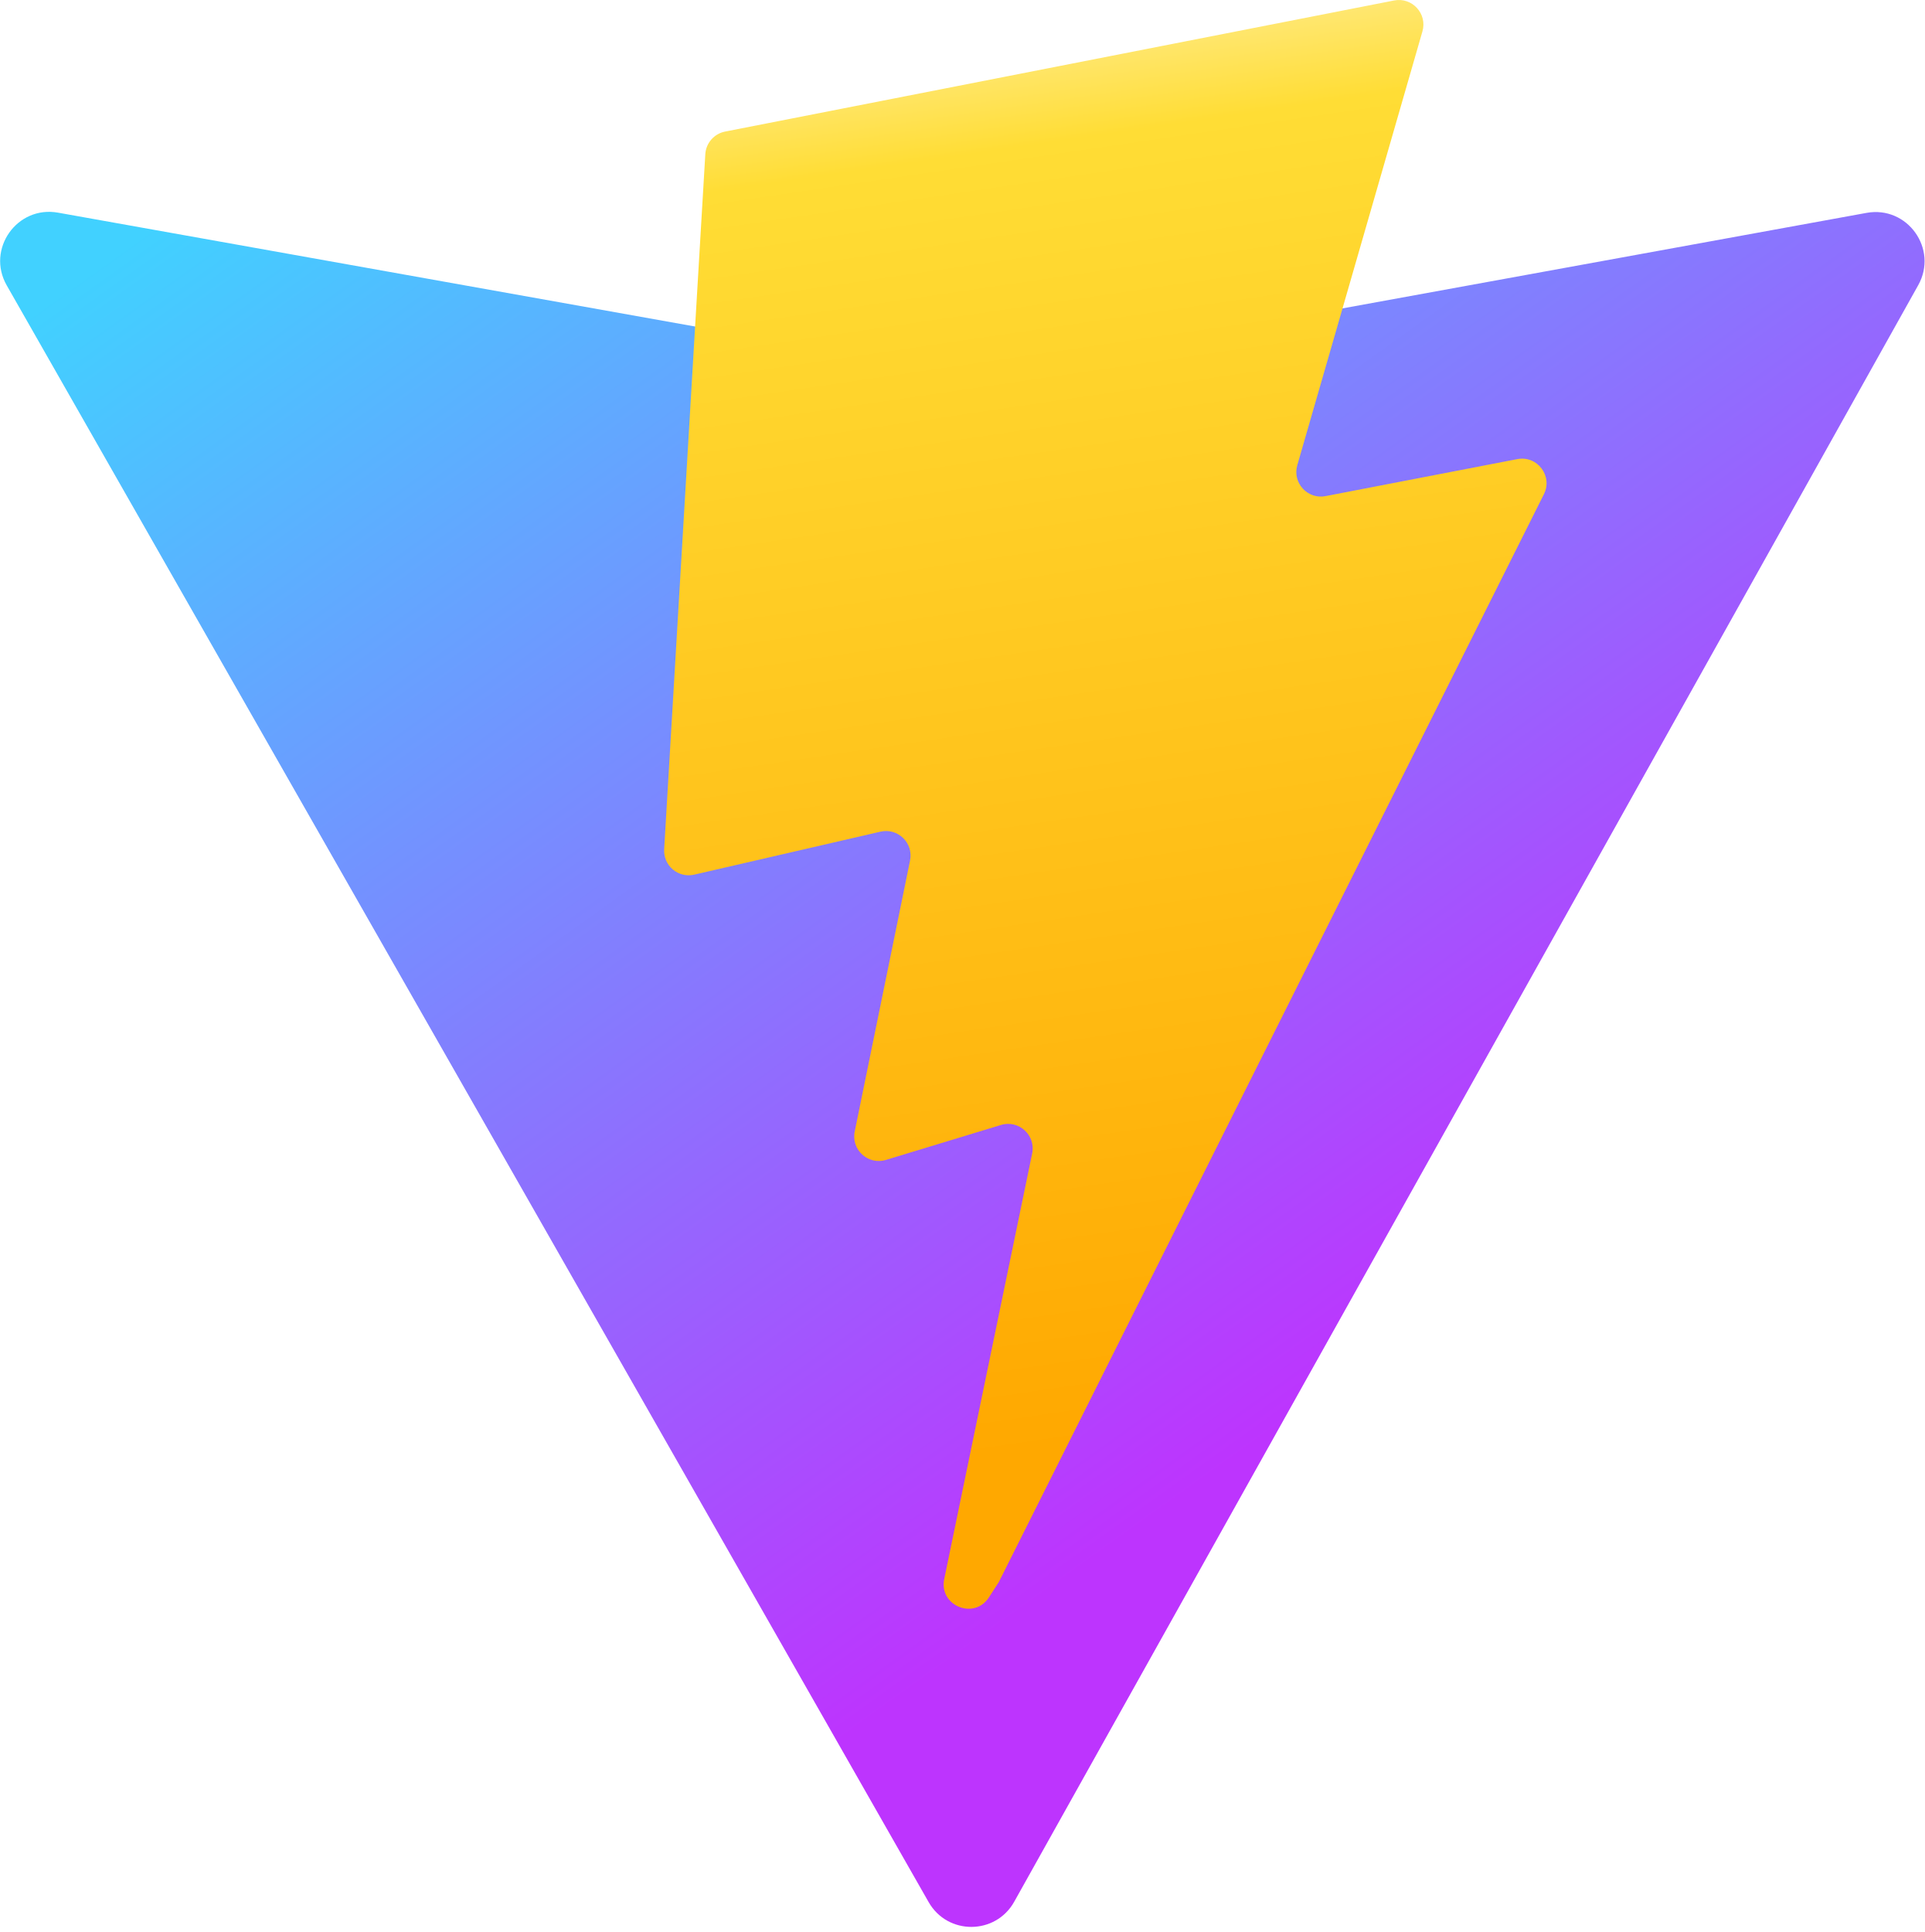
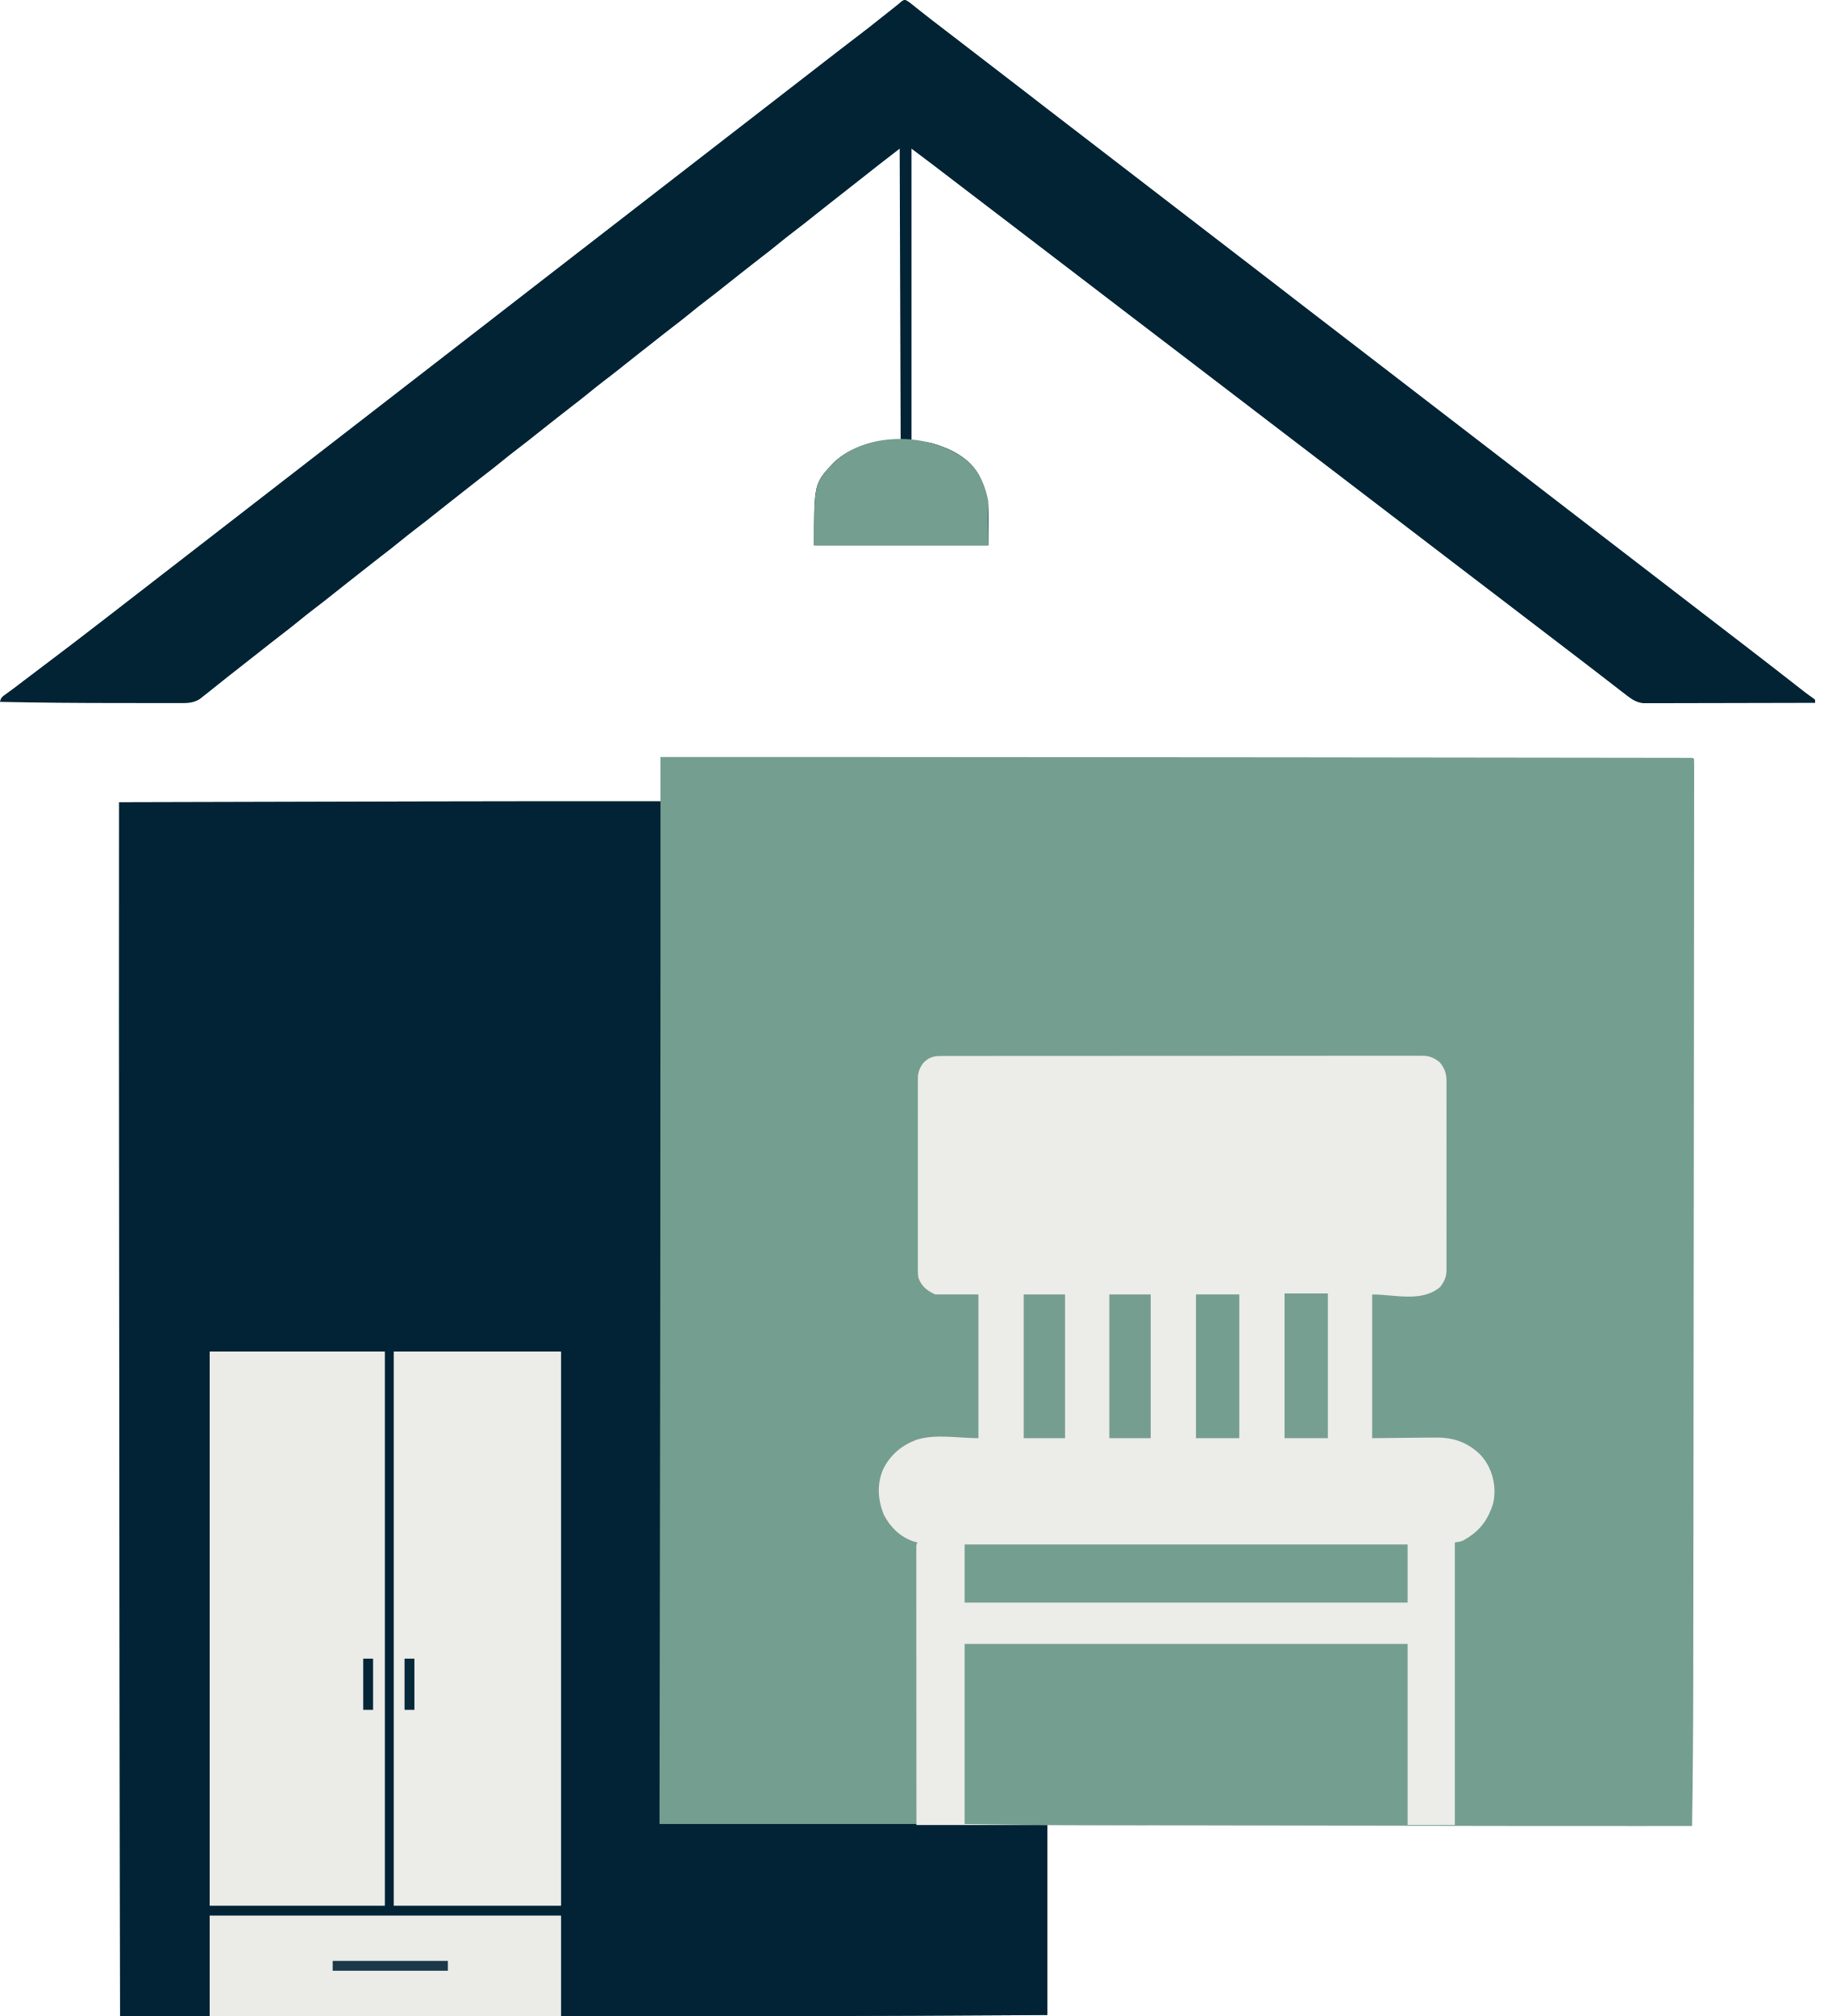
- <svg xmlns="http://www.w3.org/2000/svg" aria-hidden="true" role="img" class="iconify iconify--logos" width="31.88" height="32" preserveAspectRatio="xMidYMid meet" viewBox="0 0 256 257">
-   <defs>
-     <linearGradient id="IconifyId1813088fe1fbc01fb466" x1="-.828%" x2="57.636%" y1="7.652%" y2="78.411%">
-       <stop offset="0%" stop-color="#41D1FF" />
-       <stop offset="100%" stop-color="#BD34FE" />
-     </linearGradient>
-     <linearGradient id="IconifyId1813088fe1fbc01fb467" x1="43.376%" x2="50.316%" y1="2.242%" y2="89.03%">
-       <stop offset="0%" stop-color="#FFEA83" />
-       <stop offset="8.333%" stop-color="#FFDD35" />
-       <stop offset="100%" stop-color="#FFA800" />
-     </linearGradient>
-   </defs>
-   <path fill="url(#IconifyId1813088fe1fbc01fb466)" d="M255.153 37.938L134.897 252.976c-2.483 4.44-8.862 4.466-11.382.048L.875 37.958c-2.746-4.814 1.371-10.646 6.827-9.67l120.385 21.517a6.537 6.537 0 0 0 2.322-.004l117.867-21.483c5.438-.991 9.574 4.796 6.877 9.62Z" />
-   <path fill="url(#IconifyId1813088fe1fbc01fb467)" d="M185.432.063L96.44 17.501a3.268 3.268 0 0 0-2.634 3.014l-5.474 92.456a3.268 3.268 0 0 0 3.997 3.378l24.777-5.718c2.318-.535 4.413 1.507 3.936 3.838l-7.361 36.047c-.495 2.426 1.782 4.5 4.151 3.78l15.304-4.649c2.372-.72 4.652 1.36 4.15 3.788l-11.698 56.621c-.732 3.542 3.979 5.473 5.943 2.437l1.313-2.028l72.516-144.72c1.215-2.423-.88-5.186-3.54-4.672l-25.505 4.922c-2.396.462-4.435-1.77-3.759-4.114l16.646-57.705c.677-2.35-1.37-4.583-3.769-4.113Z" />
+ <svg xmlns="http://www.w3.org/2000/svg" version="1.1" width="1853" height="2048">
+   <path d="M0 0 C93.594 -0.027 187.188 -0.042 640.327 0.339 C641.789 0.341 641.789 0.341 643.279 0.343 C646.233 0.348 649.188 0.352 652.142 0.356 C653.605 0.358 653.605 0.358 655.098 0.36 C656.562 0.362 656.562 0.362 658.056 0.364 C659.033 0.365 660.009 0.367 661.015 0.368 C662.988 0.371 664.961 0.374 666.934 0.376 C698.392 0.42 729.85 0.46 761.309 0.497 C797.48 0.54 833.651 0.586 869.822 0.637 C873.651 0.642 877.48 0.648 881.309 0.653 C882.722 0.655 882.722 0.655 884.162 0.657 C899.189 0.678 914.217 0.696 929.244 0.712 C944.123 0.729 959.003 0.749 973.882 0.773 C982.686 0.787 991.49 0.798 1000.295 0.805 C1006.153 0.811 1012.011 0.819 1017.869 0.831 C1021.208 0.838 1024.547 0.842 1027.886 0.843 C1031.466 0.845 1035.046 0.852 1038.625 0.861 C1039.676 0.86 1040.727 0.859 1041.81 0.858 C1042.753 0.862 1043.696 0.866 1044.668 0.869 C1045.896 0.871 1045.896 0.871 1047.149 0.873 C1049 1 1049 1 1050 2 C1050.097 3.955 1050.123 5.915 1050.121 7.872 C1050.123 9.157 1050.125 10.442 1050.126 11.766 C1050.123 13.211 1050.12 14.656 1050.116 16.101 C1050.116 17.622 1050.117 19.144 1050.118 20.665 C1050.119 24.868 1050.114 29.071 1050.107 33.274 C1050.102 37.794 1050.102 42.315 1050.101 46.835 C1050.099 55.728 1050.092 64.621 1050.083 73.515 C1050.072 84.046 1050.067 94.577 1050.063 105.108 C1050.052 127.27 1050.035 149.432 1050.015 171.595 C1050.014 172.693 1050.013 173.792 1050.012 174.925 C1050.011 176.018 1050.01 177.112 1050.009 178.239 C1049.998 189.602 1049.99 200.964 1049.982 212.327 C1049.942 265.832 1049.888 319.337 1049.827 372.842 C1049.815 383.811 1049.803 394.78 1049.791 405.748 C1049.748 443.678 1049.705 481.607 1049.661 519.536 C1049.658 521.871 1049.655 524.205 1049.652 526.54 C1049.651 527.696 1049.65 528.853 1049.648 530.045 C1049.641 535.899 1049.635 541.753 1049.628 547.607 C1049.626 548.768 1049.625 549.929 1049.624 551.126 C1049.579 589.054 1049.538 626.981 1049.499 664.909 C1049.457 705.537 1049.412 746.166 1049.363 786.794 C1049.358 791.266 1049.352 795.738 1049.347 800.21 C1049.346 801.31 1049.344 802.411 1049.343 803.544 C1049.322 820.983 1049.304 838.421 1049.288 855.859 C1049.271 873.385 1049.251 890.91 1049.227 908.436 C1049.215 917.862 1049.204 927.289 1049.197 936.716 C1049.159 986.484 1048.742 1036.237 1048 1086 C1030.004 1086.01 1012.008 1086.02 994.012 1086.026 C992.601 1086.026 992.601 1086.026 991.16 1086.026 C907.561 1086.05 823.962 1085.961 740.363 1085.781 C738.45 1085.777 738.45 1085.777 736.498 1085.773 C704.029 1085.703 671.561 1085.63 639.092 1085.555 C620.288 1085.511 601.483 1085.469 582.679 1085.427 C581.303 1085.424 579.927 1085.421 578.551 1085.418 C567.879 1085.394 557.207 1085.371 546.535 1085.347 C495.357 1085.234 444.178 1085.117 393 1085 C393 1148.69 393 1212.38 393 1278 C287.613 1278.619 287.613 1278.619 255.876 1278.771 C254.787 1278.776 253.698 1278.781 252.576 1278.787 C205.509 1279.011 158.444 1279.106 111.377 1279.114 C109.99 1279.114 109.99 1279.114 108.576 1279.114 C85.651 1279.118 62.727 1279.113 39.803 1279.105 C24.698 1279.099 9.594 1279.096 -5.51 1279.095 C-6.538 1279.095 -7.566 1279.095 -8.625 1279.095 C-13.854 1279.094 -19.082 1279.094 -24.31 1279.094 C-60.63 1279.092 -96.95 1279.085 -133.271 1279.075 C-168.391 1279.066 -203.51 1279.059 -238.63 1279.055 C-240.275 1279.055 -240.275 1279.055 -241.954 1279.055 C-252.977 1279.053 -264 1279.052 -275.024 1279.051 C-297.447 1279.048 -319.87 1279.045 -342.293 1279.042 C-343.323 1279.042 -344.352 1279.042 -345.413 1279.042 C-413.275 1279.033 -481.138 1279.017 -549 1279 C-549.147 1189.586 -549.288 1100.172 -549.491 965.537 C-549.497 961.52 -549.503 957.504 -549.509 953.488 C-549.659 853.362 -549.804 753.236 -550.063 268.089 C-550.062 265.21 -550.062 262.33 -550.062 259.451 C-550.051 188.301 -550.032 117.15 -550 46 C-501.596 45.87 -453.191 45.743 -404.787 45.618 C-398.972 45.603 -393.157 45.588 -387.341 45.573 C-386.184 45.57 -385.028 45.567 -383.836 45.564 C-367.751 45.522 -351.667 45.48 -335.583 45.436 C-307.772 45.362 -279.96 45.289 -252.148 45.219 C-251.058 45.216 -249.967 45.213 -248.843 45.21 C-165.895 45.002 -82.948 44.937 0 45 C0 30.15 0 15.3 0 0 Z " fill="#749E90" transform="translate(671,769)" />
+   <path d="M0 0 C0.032 88.186 0.048 176.371 -0.219 504.137 C-0.222 506.129 -0.224 508.122 -0.227 510.114 C-0.294 558.114 -0.364 606.114 -0.436 654.113 C-0.483 685.068 -0.528 716.023 -0.573 746.977 C-0.576 749.099 -0.579 751.22 -0.582 753.342 C-0.607 770.616 -0.631 787.891 -0.656 805.165 C-0.768 883.11 -0.884 961.055 -1 1039 C129.02 1039 259.04 1039 393 1039 C393 1103.02 393 1167.04 393 1233 C287.613 1233.619 287.613 1233.619 255.876 1233.771 C254.787 1233.776 253.698 1233.781 252.576 1233.787 C205.509 1234.011 158.444 1234.106 111.377 1234.114 C109.99 1234.114 109.99 1234.114 108.576 1234.114 C85.651 1234.118 62.727 1234.113 39.803 1234.105 C24.698 1234.099 9.594 1234.096 -5.51 1234.095 C-6.538 1234.095 -7.566 1234.095 -8.625 1234.095 C-13.854 1234.094 -19.082 1234.094 -24.31 1234.094 C-60.63 1234.092 -96.95 1234.085 -133.271 1234.075 C-168.391 1234.066 -203.51 1234.059 -238.63 1234.055 C-240.275 1234.055 -240.275 1234.055 -241.954 1234.055 C-252.977 1234.053 -264 1234.052 -275.024 1234.051 C-297.447 1234.048 -319.87 1234.045 -342.293 1234.042 C-343.323 1234.042 -344.352 1234.042 -345.413 1234.042 C-413.275 1234.033 -481.138 1234.017 -549 1234 C-549.147 1144.586 -549.288 1055.172 -549.491 920.537 C-549.497 916.52 -549.503 912.504 -549.509 908.488 C-549.659 808.362 -549.804 708.236 -550.063 223.089 C-550.062 220.21 -550.062 217.33 -550.062 214.451 C-550.051 143.301 -550.032 72.15 -550 1 C-501.596 0.87 -453.191 0.743 -404.787 0.618 C-398.972 0.603 -393.157 0.588 -387.341 0.573 C-386.184 0.57 -385.028 0.567 -383.836 0.564 C-365.507 0.516 -347.179 0.468 -328.851 0.418 C-309.809 0.367 -290.768 0.317 -271.726 0.269 C-261.13 0.242 -250.534 0.215 -239.938 0.185 C-159.959 -0.036 -79.98 -0.024 0 0 Z " fill="#012335" transform="translate(671,814)" />
+   <path d="M0 0 C1.279 -0.005 1.279 -0.005 2.584 -0.011 C5.454 -0.02 8.324 -0.015 11.195 -0.01 C13.268 -0.014 15.342 -0.018 17.415 -0.024 C23.123 -0.036 28.831 -0.036 34.54 -0.033 C40.692 -0.033 46.844 -0.044 52.996 -0.054 C65.053 -0.07 77.11 -0.076 89.168 -0.077 C98.966 -0.078 108.764 -0.082 118.562 -0.088 C121.381 -0.09 124.201 -0.092 127.02 -0.094 C127.721 -0.094 128.422 -0.094 129.144 -0.095 C148.862 -0.107 168.579 -0.115 188.297 -0.114 C189.04 -0.114 189.784 -0.114 190.55 -0.114 C194.319 -0.114 198.087 -0.114 201.856 -0.114 C202.605 -0.114 203.353 -0.113 204.124 -0.113 C205.638 -0.113 207.152 -0.113 208.665 -0.113 C232.216 -0.112 255.767 -0.127 279.318 -0.154 C305.772 -0.185 332.225 -0.202 358.679 -0.2 C361.499 -0.2 364.319 -0.2 367.14 -0.2 C368.181 -0.2 368.181 -0.2 369.244 -0.2 C380.424 -0.2 391.603 -0.213 402.782 -0.23 C414.016 -0.247 425.25 -0.249 436.485 -0.236 C442.572 -0.229 448.658 -0.229 454.745 -0.246 C460.316 -0.262 465.886 -0.259 471.457 -0.242 C473.474 -0.239 475.491 -0.243 477.508 -0.254 C480.247 -0.268 482.986 -0.257 485.726 -0.241 C486.51 -0.25 487.295 -0.26 488.103 -0.271 C494.992 -0.182 500.002 2.171 505.302 6.507 C510.33 12.653 512.15 18.149 512.06 26.024 C512.066 26.87 512.072 27.717 512.078 28.589 C512.094 31.407 512.082 34.223 512.069 37.04 C512.075 39.068 512.082 41.096 512.09 43.123 C512.109 48.617 512.102 54.11 512.089 59.604 C512.079 65.359 512.088 71.115 512.094 76.87 C512.102 86.534 512.092 96.197 512.073 105.861 C512.051 117.027 512.058 128.192 512.08 139.357 C512.099 148.952 512.101 158.546 512.091 168.14 C512.084 173.867 512.084 179.594 512.097 185.32 C512.108 190.705 512.1 196.089 512.077 201.474 C512.072 203.447 512.073 205.421 512.082 207.395 C512.093 210.094 512.079 212.792 512.06 215.491 C512.068 216.267 512.077 217.044 512.087 217.844 C511.989 224.712 509.624 229.724 505.302 235.007 C486.318 250.54 459.408 242.257 436.552 242.257 C436.552 290.437 436.552 338.617 436.552 388.257 C462.159 388.021 462.159 388.021 487.766 387.717 C492.772 387.69 492.772 387.69 495.132 387.685 C496.745 387.676 498.357 387.655 499.97 387.624 C518.05 387.295 532.283 391.736 545.79 404.347 C555.66 414.626 560.627 427.833 560.864 441.945 C560.733 447.368 560.441 452.172 558.552 457.257 C558.233 458.167 557.915 459.077 557.587 460.015 C552.004 474.715 542.902 484.614 529.263 492.093 C526.552 493.257 526.552 493.257 520.552 494.257 C520.552 588.967 520.552 683.677 520.552 781.257 C340.042 781.257 159.532 781.257 -26.448 781.257 C-26.469 734.274 -26.49 687.29 -26.511 638.882 C-26.52 624.021 -26.529 609.161 -26.539 593.85 C-26.543 575.768 -26.543 575.768 -26.544 567.315 C-26.545 561.385 -26.548 555.454 -26.554 549.523 C-26.56 542.691 -26.563 535.858 -26.562 529.026 C-26.561 525.527 -26.562 522.029 -26.568 518.531 C-26.573 514.793 -26.571 511.055 -26.569 507.317 C-26.573 505.663 -26.573 505.663 -26.578 503.976 C-26.576 502.979 -26.574 501.982 -26.571 500.954 C-26.572 499.657 -26.572 499.657 -26.573 498.333 C-26.448 496.257 -26.448 496.257 -25.448 494.257 C-26.707 493.907 -27.965 493.556 -29.261 493.195 C-43.009 488.583 -52.78 478.867 -59.448 466.257 C-65.601 451.201 -66.822 435.467 -60.448 420.257 C-53.392 405.543 -41.824 395.786 -26.737 389.984 C-6.622 383.599 15.447 388.257 36.552 388.257 C36.552 340.077 36.552 291.897 36.552 242.257 C22.032 242.257 7.512 242.257 -7.448 242.257 C-16.299 237.832 -20.999 234.352 -24.448 225.257 C-24.97 222.294 -24.991 219.418 -24.956 216.415 C-24.963 215.56 -24.969 214.705 -24.975 213.825 C-24.991 210.98 -24.979 208.136 -24.966 205.29 C-24.971 203.243 -24.979 201.196 -24.987 199.149 C-25.005 193.601 -24.998 188.054 -24.986 182.506 C-24.976 176.695 -24.985 170.884 -24.991 165.073 C-24.999 155.315 -24.989 145.557 -24.97 135.799 C-24.948 124.524 -24.955 113.25 -24.977 101.976 C-24.995 92.288 -24.998 82.6 -24.987 72.913 C-24.981 67.13 -24.98 61.347 -24.994 55.565 C-25.005 50.127 -24.997 44.691 -24.974 39.254 C-24.969 37.261 -24.97 35.268 -24.979 33.275 C-24.99 30.549 -24.976 27.825 -24.956 25.1 C-24.965 24.315 -24.974 23.531 -24.983 22.723 C-24.893 16.292 -22.925 11.128 -18.702 6.234 C-18.144 5.788 -17.586 5.342 -17.011 4.882 C-16.455 4.421 -15.9 3.959 -15.327 3.484 C-10.377 0.252 -5.785 -0.03 0 0 Z " fill="#ECECE8" transform="translate(957.4484,1072.743)" />
+   <path d="M0 0 C3.037 1.53 5.578 3.588 8.195 5.73 C9.451 6.738 10.708 7.744 11.965 8.75 C12.631 9.286 13.297 9.822 13.983 10.374 C17.589 13.257 21.236 16.086 24.883 18.918 C25.639 19.506 26.394 20.093 27.173 20.699 C34.462 26.361 41.796 31.964 49.133 37.563 C54.123 41.376 59.095 45.211 64.07 49.043 C66.237 50.71 68.404 52.376 70.57 54.043 C71.654 54.876 72.737 55.71 73.82 56.543 C74.625 57.162 74.625 57.162 75.445 57.793 C85.737 65.71 96.029 73.626 106.32 81.543 C107.124 82.161 107.124 82.161 107.944 82.792 C109.032 83.629 110.119 84.465 111.206 85.302 C113.851 87.337 116.497 89.371 119.145 91.402 C125.388 96.197 131.611 101.017 137.82 105.855 C145.888 112.14 154.003 118.359 162.133 124.563 C167.123 128.376 172.095 132.211 177.07 136.043 C179.237 137.71 181.404 139.376 183.57 141.043 C184.654 141.876 185.737 142.71 186.82 143.543 C187.357 143.955 187.893 144.368 188.445 144.793 C242.07 186.043 295.695 227.293 362.32 278.543 C362.856 278.955 363.392 279.367 363.944 279.792 C365.032 280.629 366.119 281.465 367.206 282.302 C369.851 284.337 372.497 286.371 375.145 288.402 C381.388 293.197 387.611 298.017 393.82 302.855 C401.888 309.14 410.003 315.359 418.133 321.563 C423.123 325.376 428.095 329.211 433.07 333.043 C435.237 334.71 437.404 336.376 439.57 338.043 C440.654 338.876 441.737 339.71 442.82 340.543 C443.357 340.955 443.893 341.368 444.445 341.793 C498.07 383.043 551.695 424.293 618.32 475.543 C618.856 475.955 619.392 476.367 619.944 476.792 C621.032 477.629 622.119 478.465 623.206 479.302 C625.851 481.337 628.497 483.371 631.145 485.402 C637.388 490.197 643.611 495.017 649.82 499.855 C657.888 506.14 666.003 512.359 674.133 518.563 C679.123 522.376 684.095 526.211 689.07 530.043 C691.237 531.71 693.404 533.376 695.57 535.043 C696.654 535.876 697.737 536.71 698.82 537.543 C699.357 537.955 699.893 538.368 700.445 538.793 C822.32 632.543 822.32 632.543 823.944 633.792 C825.031 634.628 826.117 635.464 827.204 636.3 C829.863 638.345 832.522 640.391 835.18 642.438 C839.793 645.989 844.407 649.539 849.035 653.07 C858.666 660.42 868.25 667.828 877.804 675.277 C882.299 678.78 886.799 682.277 891.298 685.775 C895.174 688.789 899.049 691.805 902.922 694.824 C903.721 695.447 904.52 696.069 905.344 696.711 C906.857 697.89 908.37 699.07 909.883 700.25 C910.576 700.79 911.27 701.33 911.984 701.887 C912.654 702.41 913.323 702.933 914.013 703.473 C915.446 704.566 916.9 705.632 918.37 706.676 C919.104 707.199 919.838 707.722 920.594 708.262 C921.594 708.957 921.594 708.957 922.615 709.666 C923.095 710.12 923.575 710.575 924.07 711.043 C924.07 712.033 924.07 713.023 924.07 714.043 C900.983 714.113 877.896 714.166 854.808 714.198 C844.088 714.214 833.368 714.235 822.648 714.269 C813.304 714.299 803.961 714.319 794.617 714.325 C789.67 714.329 784.722 714.338 779.775 714.36 C775.117 714.381 770.46 714.387 765.802 714.382 C764.094 714.383 762.386 714.389 760.678 714.401 C758.341 714.416 756.006 714.412 753.67 714.404 C752.363 714.406 751.057 714.409 749.712 714.412 C743.871 713.82 739.314 711.521 734.645 707.961 C733.857 707.366 733.07 706.771 732.259 706.158 C731.434 705.522 730.608 704.886 729.758 704.23 C728.884 703.566 728.01 702.902 727.11 702.217 C719.845 696.68 712.635 691.07 705.438 685.445 C699.056 680.464 692.616 675.561 686.179 670.652 C682.64 667.952 679.106 665.247 675.57 662.543 C674.154 661.46 672.737 660.376 671.32 659.293 C628.82 626.793 628.82 626.793 626.696 625.169 C625.276 624.083 623.856 622.997 622.437 621.911 C618.944 619.241 615.452 616.57 611.961 613.898 C604.171 607.938 596.374 601.986 588.57 596.043 C580.083 589.579 571.604 583.103 563.131 576.62 C559.611 573.927 556.091 571.235 552.57 568.543 C551.154 567.46 549.737 566.376 548.32 565.293 C547.619 564.757 546.918 564.22 546.195 563.668 C454.82 493.793 454.82 493.793 452.696 492.169 C451.276 491.083 449.856 489.997 448.437 488.911 C444.944 486.241 441.452 483.57 437.961 480.898 C430.171 474.938 422.374 468.986 414.57 463.043 C406.083 456.579 397.604 450.103 389.131 443.62 C385.611 440.927 382.091 438.235 378.57 435.543 C377.154 434.46 375.737 433.376 374.32 432.293 C373.619 431.757 372.918 431.22 372.195 430.668 C297.82 373.793 297.82 373.793 295.696 372.169 C294.276 371.083 292.856 369.997 291.437 368.911 C287.944 366.241 284.452 363.57 280.961 360.898 C273.171 354.938 265.374 348.986 257.57 343.043 C249.083 336.579 240.604 330.103 232.131 323.62 C228.611 320.927 225.091 318.235 221.57 315.543 C220.154 314.46 218.737 313.376 217.32 312.293 C216.619 311.757 215.918 311.22 215.195 310.668 C123.82 240.793 123.82 240.793 121.696 239.169 C120.276 238.083 118.856 236.997 117.437 235.911 C113.944 233.241 110.452 230.57 106.961 227.898 C99.171 221.938 91.374 215.986 83.57 210.043 C75.083 203.579 66.604 197.103 58.131 190.62 C53.904 187.385 49.675 184.152 45.447 180.919 C41.891 178.201 38.337 175.481 34.785 172.758 C34.068 172.209 33.352 171.66 32.613 171.094 C31.294 170.083 29.975 169.071 28.656 168.059 C21.172 162.326 13.613 156.7 6.07 151.043 C6.07 248.723 6.07 346.403 6.07 447.043 C15.97 448.528 15.97 448.528 26.07 450.043 C45.419 455.461 64.39 464.672 74.621 482.789 C87.295 506.973 84.07 523.615 84.07 554.043 C25.66 554.043 -32.75 554.043 -92.93 554.043 C-92.93 491.338 -92.93 491.338 -73.098 470.129 C-55.201 452.91 -28.966 447.043 -4.93 447.043 C-5.26 349.363 -5.59 251.683 -5.93 151.043 C-15.93 158.723 -15.93 158.723 -25.867 166.48 C-27.043 167.406 -28.219 168.332 -29.395 169.258 C-29.978 169.718 -30.562 170.178 -31.164 170.652 C-34.083 172.952 -37.007 175.247 -39.93 177.543 C-41.096 178.46 -42.263 179.376 -43.43 180.293 C-64.43 196.793 -64.43 196.793 -66.179 198.168 C-67.347 199.085 -68.514 200.003 -69.682 200.92 C-72.585 203.201 -75.488 205.481 -78.395 207.758 C-83.747 211.953 -89.086 216.161 -94.385 220.424 C-100.316 225.195 -106.303 229.878 -112.367 234.48 C-118.745 239.322 -124.992 244.301 -131.187 249.374 C-136.291 253.547 -141.482 257.586 -146.723 261.586 C-151.916 265.552 -157.036 269.612 -162.168 273.656 C-163.91 275.027 -165.654 276.395 -167.398 277.762 C-172.75 281.955 -178.088 286.162 -183.385 290.424 C-189.316 295.195 -195.303 299.878 -201.367 304.48 C-207.745 309.322 -213.992 314.301 -220.187 319.374 C-225.291 323.547 -230.482 327.586 -235.723 331.586 C-239.128 334.187 -242.5 336.83 -245.867 339.48 C-246.449 339.938 -247.03 340.396 -247.629 340.868 C-248.808 341.796 -249.986 342.724 -251.164 343.652 C-254.083 345.952 -257.007 348.247 -259.93 350.543 C-260.797 351.225 -260.797 351.225 -261.682 351.92 C-264.584 354.201 -267.488 356.481 -270.395 358.758 C-275.747 362.953 -281.086 367.161 -286.385 371.424 C-292.316 376.195 -298.303 380.878 -304.367 385.48 C-310.745 390.322 -316.992 395.301 -323.187 400.374 C-328.291 404.547 -333.482 408.586 -338.723 412.586 C-343.916 416.552 -349.036 420.612 -354.168 424.656 C-355.91 426.027 -357.654 427.395 -359.398 428.762 C-364.75 432.955 -370.088 437.162 -375.385 441.424 C-381.316 446.195 -387.303 450.878 -393.367 455.48 C-399.745 460.322 -405.992 465.301 -412.187 470.374 C-417.291 474.547 -422.482 478.586 -427.723 482.586 C-431.128 485.187 -434.5 487.83 -437.867 490.48 C-438.449 490.938 -439.03 491.396 -439.629 491.868 C-440.808 492.796 -441.986 493.724 -443.164 494.652 C-446.083 496.952 -449.007 499.247 -451.93 501.543 C-452.508 501.997 -453.086 502.452 -453.682 502.92 C-456.584 505.201 -459.488 507.481 -462.395 509.758 C-467.747 513.953 -473.086 518.161 -478.385 522.424 C-484.316 527.195 -490.303 531.878 -496.367 536.48 C-502.745 541.322 -508.992 546.301 -515.187 551.374 C-520.291 555.547 -525.482 559.586 -530.723 563.586 C-534.128 566.187 -537.5 568.83 -540.867 571.48 C-541.449 571.938 -542.03 572.396 -542.629 572.868 C-543.808 573.796 -544.986 574.724 -546.164 575.652 C-549.083 577.952 -552.007 580.247 -554.93 582.543 C-555.508 582.997 -556.086 583.452 -556.682 583.92 C-559.584 586.201 -562.488 588.481 -565.395 590.758 C-570.747 594.953 -576.086 599.161 -581.385 603.424 C-587.316 608.195 -593.303 612.878 -599.367 617.48 C-605.745 622.322 -611.992 627.301 -618.187 632.374 C-623.291 636.547 -628.482 640.586 -633.723 644.586 C-637.128 647.187 -640.5 649.83 -643.867 652.48 C-644.449 652.938 -645.03 653.396 -645.629 653.868 C-646.808 654.796 -647.986 655.724 -649.164 656.652 C-652.083 658.952 -655.007 661.247 -657.93 663.543 C-659.096 664.46 -660.263 665.376 -661.43 666.293 C-668.43 671.793 -668.43 671.793 -670.179 673.168 C-671.347 674.085 -672.514 675.003 -673.682 675.92 C-676.585 678.201 -679.488 680.481 -682.395 682.758 C-683.552 683.665 -684.71 684.573 -685.867 685.48 C-686.441 685.93 -687.014 686.38 -687.605 686.843 C-691.303 689.749 -694.977 692.681 -698.641 695.63 C-701.729 698.112 -704.828 700.578 -707.93 703.043 C-708.495 703.495 -709.061 703.948 -709.644 704.414 C-711.23 705.677 -712.829 706.923 -714.43 708.168 C-715.775 709.224 -715.775 709.224 -717.148 710.301 C-724.113 714.664 -731.217 714.325 -739.197 714.286 C-740.421 714.288 -741.646 714.29 -742.907 714.292 C-746.268 714.295 -749.629 714.289 -752.99 714.279 C-756.573 714.27 -760.156 714.272 -763.739 714.272 C-769.809 714.271 -775.88 714.262 -781.95 714.249 C-788.053 714.235 -794.157 714.228 -800.26 714.228 C-840.161 714.231 -880.037 713.891 -919.93 713.043 C-919.096 708.856 -917.695 707.776 -914.18 705.293 C-913.085 704.504 -911.991 703.714 -910.898 702.922 C-910.277 702.475 -909.656 702.028 -909.016 701.567 C-904.851 698.525 -900.774 695.366 -896.68 692.23 C-890.449 687.475 -884.208 682.736 -877.93 678.043 C-869.125 671.459 -860.388 664.787 -851.648 658.116 C-848.953 656.06 -846.254 654.008 -843.555 651.957 C-833.654 644.432 -823.798 636.855 -813.992 629.207 C-810.483 626.47 -806.96 623.752 -803.43 621.043 C-798.247 617.064 -793.085 613.058 -787.93 609.043 C-781.748 604.229 -775.55 599.439 -769.336 594.668 C-765.187 591.477 -761.059 588.259 -756.93 585.043 C-750.748 580.229 -744.55 575.439 -738.336 570.668 C-734.187 567.477 -730.059 564.259 -725.93 561.043 C-719.748 556.229 -713.55 551.439 -707.336 546.668 C-703.187 543.477 -699.059 540.259 -694.93 537.043 C-688.748 532.229 -682.55 527.439 -676.336 522.668 C-672.187 519.477 -668.059 516.259 -663.93 513.043 C-657.748 508.229 -651.55 503.439 -645.336 498.668 C-641.187 495.477 -637.059 492.259 -632.93 489.043 C-626.748 484.229 -620.55 479.439 -614.336 474.668 C-610.187 471.477 -606.059 468.259 -601.93 465.043 C-595.748 460.229 -589.55 455.439 -583.336 450.668 C-579.187 447.477 -575.059 444.259 -570.93 441.043 C-564.748 436.229 -558.55 431.439 -552.336 426.668 C-548.187 423.477 -544.059 420.259 -539.93 417.043 C-533.748 412.229 -527.55 407.439 -521.336 402.668 C-517.187 399.477 -513.059 396.259 -508.93 393.043 C-502.748 388.229 -496.55 383.439 -490.336 378.668 C-486.187 375.477 -482.059 372.259 -477.93 369.043 C-471.748 364.229 -465.55 359.439 -459.336 354.668 C-455.187 351.477 -451.059 348.259 -446.93 345.043 C-441.774 341.028 -436.613 337.022 -431.43 333.043 C-423.233 326.749 -415.084 320.393 -406.93 314.043 C-397.75 306.894 -388.565 299.753 -379.336 292.668 C-375.187 289.477 -371.059 286.259 -366.93 283.043 C-360.748 278.229 -354.55 273.439 -348.336 268.668 C-344.187 265.477 -340.059 262.259 -335.93 259.043 C-329.748 254.229 -323.55 249.439 -317.336 244.668 C-313.187 241.477 -309.059 238.259 -304.93 235.043 C-298.748 230.229 -292.55 225.439 -286.336 220.668 C-282.187 217.477 -278.059 214.259 -273.93 211.043 C-267.748 206.229 -261.55 201.439 -255.336 196.668 C-251.187 193.477 -247.059 190.259 -242.93 187.043 C-236.748 182.229 -230.55 177.439 -224.336 172.668 C-220.187 169.477 -216.059 166.259 -211.93 163.043 C-205.748 158.229 -199.55 153.439 -193.336 148.668 C-189.187 145.477 -185.059 142.259 -180.93 139.043 C-174.748 134.229 -168.55 129.439 -162.336 124.668 C-158.187 121.477 -154.059 118.259 -149.93 115.043 C-143.748 110.229 -137.55 105.439 -131.336 100.668 C-127.187 97.477 -123.059 94.259 -118.93 91.043 C-112.748 86.229 -106.55 81.439 -100.336 76.668 C-96.187 73.477 -92.059 70.259 -87.93 67.043 C-80.617 61.349 -73.282 55.686 -65.93 50.043 C-63.313 48.028 -60.697 46.014 -58.08 43.999 C-55.013 41.639 -51.94 39.288 -48.859 36.945 C-40.682 30.723 -32.587 24.415 -24.582 17.973 C-20.277 14.511 -15.932 11.101 -11.583 7.695 C-9.087 5.739 -6.644 3.787 -4.281 1.668 C-1.93 0.043 -1.93 0.043 0 0 Z " fill="#012334" transform="translate(919.9297,-0.04296875)" />
+   <path d="M0 0 C58.74 0 117.48 0 178 0 C178 185.79 178 371.58 178 563 C119.26 563 60.52 563 0 563 C0 377.21 0 191.42 0 0 Z " fill="#EBEBE7" transform="translate(213,1373)" />
+   <path d="M0 0 C56.1 0 112.2 0 170 0 C170 185.79 170 371.58 170 563 C113.9 563 57.8 563 0 563 C0 377.21 0 191.42 0 0 Z " fill="#ECECE8" transform="translate(400,1373)" />
+   <path d="M0 0 C148.5 0 297 0 450 0 C450 60.72 450 121.44 450 184 C361.54 184.04 361.54 184.04 324 184.049 C315.414 184.051 306.828 184.053 298.242 184.055 C296.629 184.055 296.629 184.055 294.983 184.056 C277.836 184.06 260.688 184.068 243.54 184.077 C225.817 184.087 208.093 184.092 190.369 184.094 C179.517 184.095 168.665 184.1 157.812 184.108 C150.273 184.113 142.735 184.115 135.196 184.114 C130.908 184.113 126.62 184.113 122.333 184.119 C81.549 184.165 40.784 183.486 0 183 C0 122.61 0 62.22 0 0 Z " fill="#749E90" transform="translate(980,1670)" />
+   <path d="M0 0 C117.81 0 235.62 0 357 0 C357 33.66 357 67.32 357 102 C239.19 102 121.38 102 0 102 C0 68.34 0 34.68 0 0 Z " fill="#EBEBE8" transform="translate(213,1946)" />
+   <path d="M0 0 C148.5 0 297 0 450 0 C450 19.47 450 38.94 450 59 C301.5 59 153 59 0 59 C0 39.53 0 20.06 0 0 Z " fill="#749E90" transform="translate(980,1569)" />
+   <path d="M0 0 C10.69 10.272 16.431 24.88 19.297 39.207 C19.297 54.057 19.297 68.907 19.297 84.207 C-39.113 84.207 -97.523 84.207 -157.703 84.207 C-157.703 21.502 -157.703 21.502 -137.871 0.293 C-103.181 -33.084 -35.332 -30.68 0 0 Z " fill="#739E90" transform="translate(984.7031,469.793)" />
+   <path d="M0 0 C14.52 0 29.04 0 44 0 C44 48.51 44 97.02 44 147 C29.48 147 14.96 147 0 147 C0 98.49 0 49.98 0 0 Z " fill="#769F91" transform="translate(1305,1314)" />
+   <path d="M0 0 C14.52 0 29.04 0 44 0 C44 48.18 44 96.36 44 146 C29.48 146 14.96 146 0 146 C0 97.82 0 49.64 0 0 Z " fill="#749E90" transform="translate(1215,1315)" />
+   <path d="M0 0 C13.86 0 27.72 0 42 0 C42 48.18 42 96.36 42 146 C28.14 146 14.28 146 0 146 C0 97.82 0 49.64 0 0 Z " fill="#759E91" transform="translate(1127,1315)" />
+   <path d="M0 0 C13.86 0 27.72 0 42 0 C42 48.18 42 96.36 42 146 C28.14 146 14.28 146 0 146 C0 97.82 0 49.64 0 0 Z " fill="#759E91" transform="translate(1040,1315)" />
+   <path d="M0 0 C38.61 0 77.22 0 117 0 C117 3.3 117 6.6 117 10 C78.39 10 39.78 10 0 10 C0 6.7 0 3.4 0 0 Z " fill="#1A3847" transform="translate(338,1992)" />
+   <path d="M0 0 C3.3 0 6.6 0 10 0 C10 17.16 10 34.32 10 52 C6.7 52 3.4 52 0 52 C0 34.84 0 17.68 0 0 Z " fill="#062838" transform="translate(411,1685)" />
+   <path d="M0 0 C3.3 0 6.6 0 10 0 C10 17.16 10 34.32 10 52 C6.7 52 3.4 52 0 52 C0 34.84 0 17.68 0 0 Z " fill="#032536" transform="translate(369,1685)" />
</svg>
